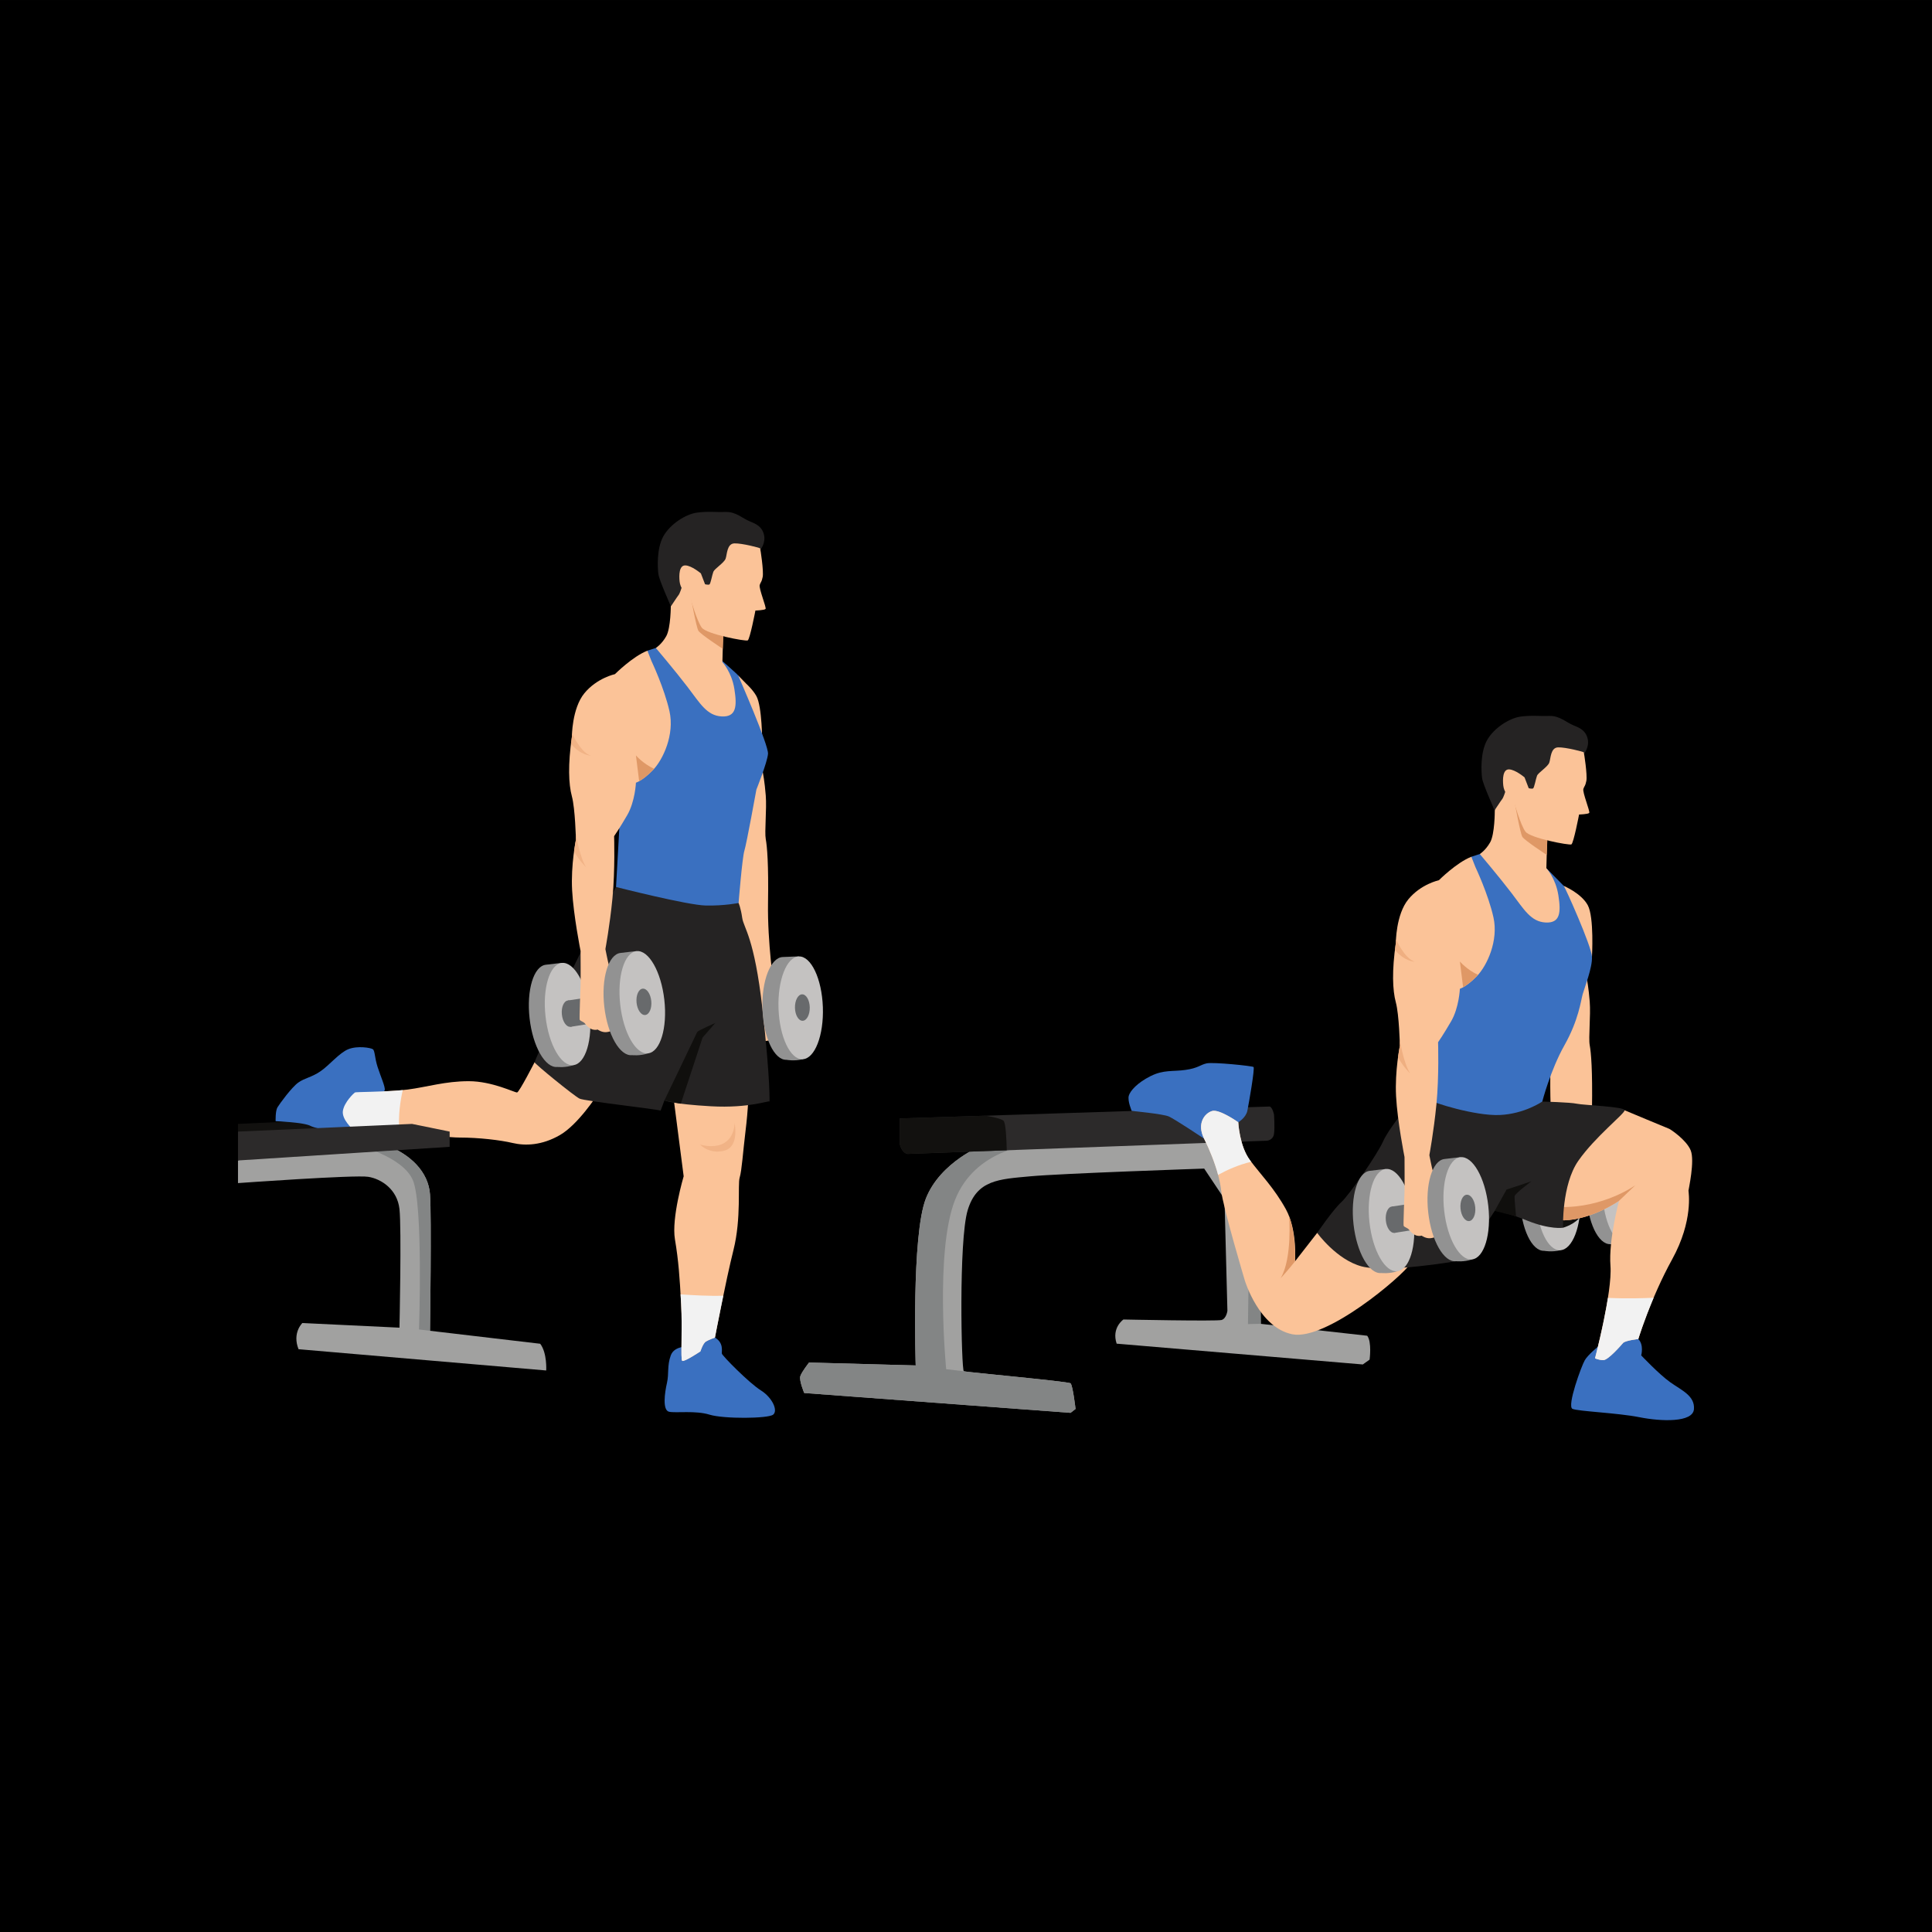
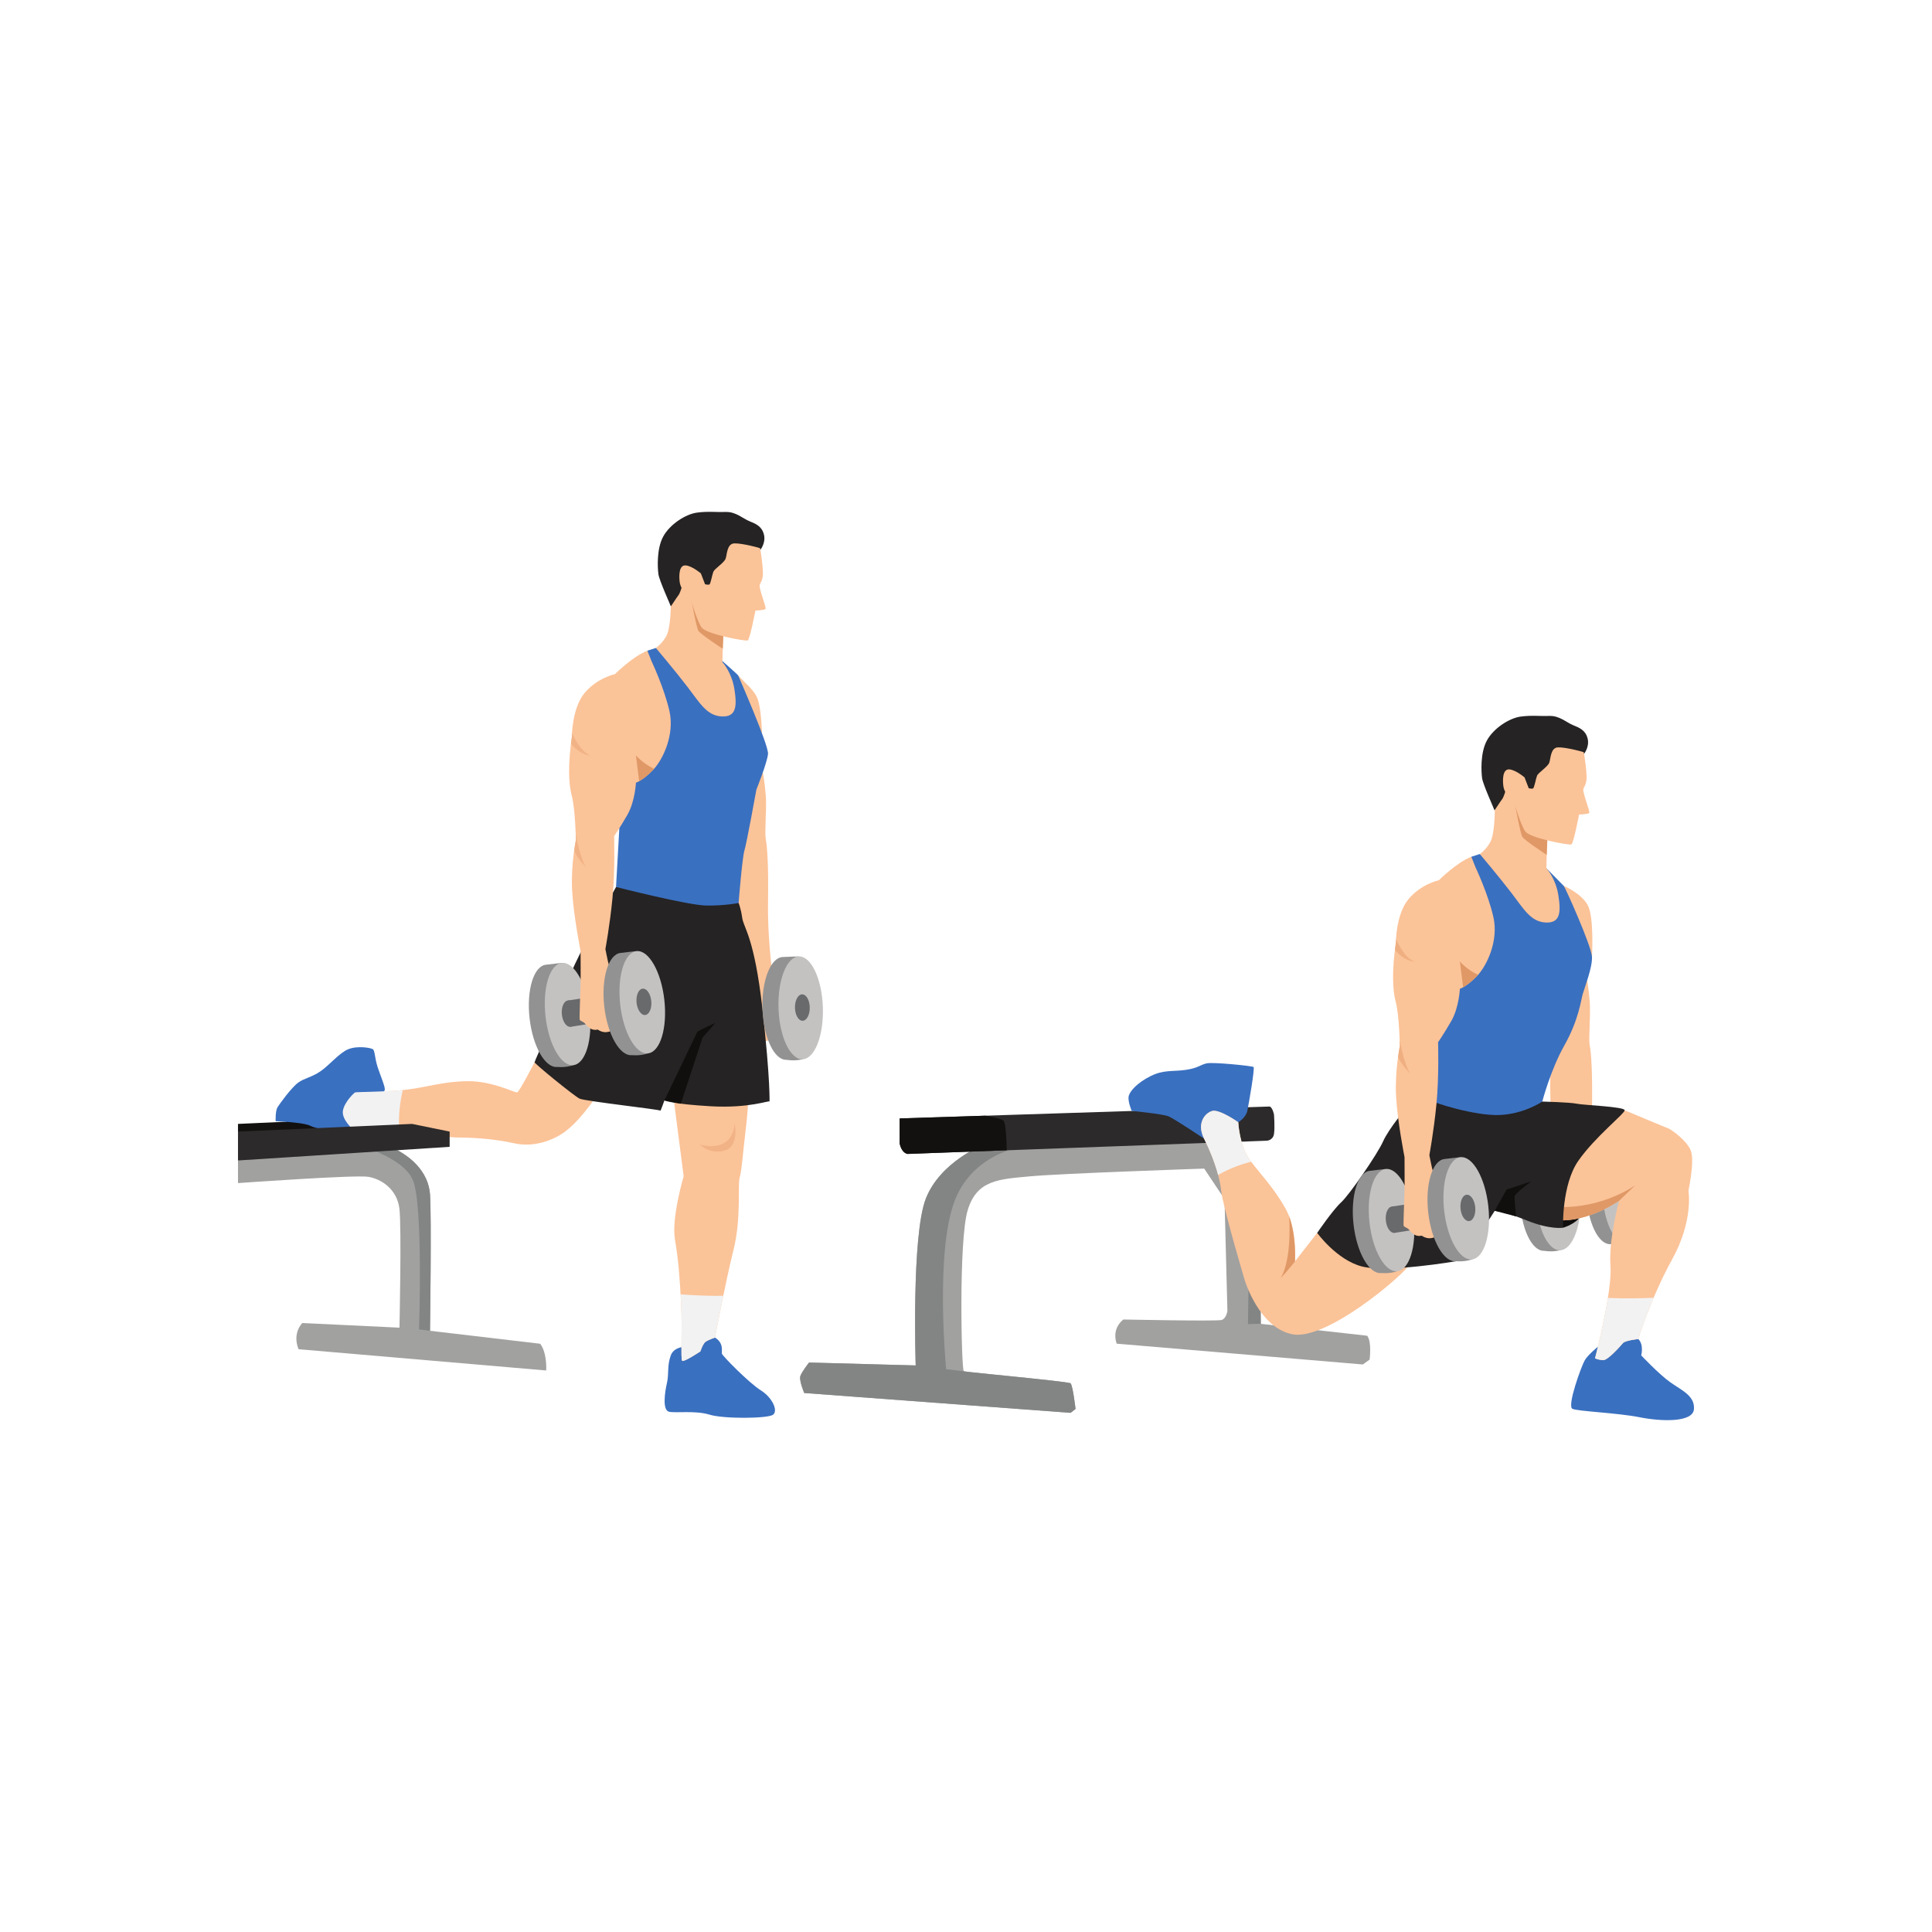
<svg xmlns="http://www.w3.org/2000/svg" viewBox="0 0 2666.667 2666.667" height="2666.667" width="2666.667" xml:space="preserve" id="svg2" version="1.1">
  <defs id="defs6" />
  <g transform="matrix(1.333333,0,0,-1.333333,0,2666.667)" id="g10">
    <g transform="scale(0.1)" id="g12">
      <g transform="scale(1.22699)" id="g14">
-         <path id="path16" style="fill:noneffff;fill-opacity:1;fill-rule:nonzero;stroke:none" d="M 16300,0 H 0 V 16300 H 16300 V 0" />
+         <path id="path16" style="fill:none;fill-opacity:1;fill-rule:nonzero;stroke:none" d="M 16300,0 H 0 V 16300 H 16300 V 0" />
      </g>
      <path id="path18" style="fill:#fbc398;fill-opacity:1;fill-rule:nonzero;stroke:none" d="m 7642.04,13007.2 82.62,-84.7 c 0,0 69.04,-62.1 105.41,-128 60.24,-109.2 60.24,-481.9 60.24,-481.9 0,0 -150.59,-75.3 -210.82,45.2 -60.24,120.5 -160.85,327.5 -160.85,327.5 l 123.4,321.9" />
      <path id="path20" style="fill:#a1a1a0;fill-opacity:1;fill-rule:nonzero;stroke:none" d="m 2463.69,7986.9 v -234.3 c 0,0 1214.12,87.5 1349.64,64.9 135.54,-22.6 299.3,-129.9 321.89,-333.2 22.59,-203.3 0,-1228.3 0,-1228.3 l -1005.18,48.1 c 0,0 -107.29,-101.6 -39.53,-271.1 l 2563.76,-220.2 c 0,0 11.3,180.7 -62.11,276.7 l -1140.7,134.3 c 0,0 16.93,1181.5 0,1413 -16.95,231.5 -199.86,415.7 -467.93,514.7 -268.08,99 -977.72,55.7 -1062.43,24.6 -84.7,-31.1 -457.41,-189.2 -457.41,-189.2" />
      <path id="path22" style="fill:#838585;fill-opacity:1;fill-rule:nonzero;stroke:none" d="m 3672.91,8151.5 c 0,0 494.11,-115.6 601.41,-369.7 107.29,-254.1 63.53,-1544.5 63.53,-1544.5 l 113.61,-13.5 c 0,0 16.93,1181.5 0,1413 -16.95,231.5 -199.86,415.7 -467.93,514.7 -76.6,28.2 -189.25,44.9 -313.06,53.5 2.47,-33.6 2.44,-53.5 2.44,-53.5" />
      <path id="path24" style="fill:#3a70c0;fill-opacity:1;fill-rule:nonzero;stroke:none" d="m 7145.09,6059.4 c 0,0 -161.57,18.8 -201.25,-90.4 -39.68,-109.1 -17.1,-188.2 -39.68,-286.1 -22.59,-97.9 -48.95,-282.3 22.58,-297.4 71.53,-15 272.82,15.1 418.76,-30.1 145.95,-45.2 605.24,-41.4 657.95,0 52.7,41.4 -7.53,176.9 -128.01,252.2 -120.46,75.3 -399.05,357.7 -402.82,380.3 -3.76,22.6 22.59,109.2 -71.53,165.6 -94.11,56.5 -90.35,94.1 -127.99,52.7 -37.65,-41.4 -128.01,-146.8 -128.01,-146.8" />
      <path id="path26" style="fill:#fbc398;fill-opacity:1;fill-rule:nonzero;stroke:none" d="m 5533.8,9003.4 c 0,0 -158.11,-308.7 -180.7,-312.5 -22.59,-3.7 -256,116.7 -500.71,116.7 -244.7,0 -429.17,-60.2 -632.46,-86.6 -203.3,-26.3 -534.59,-22.7 -545.89,-30.2 -11.29,-7.4 -109.17,-99.3 -124.23,-188.9 -15.06,-89.6 101.65,-191.2 101.65,-191.2 0,0 75.29,26.3 86.58,26.3 11.3,0 820.71,-112.9 1020.24,-112.9 199.53,0 421.64,-26.3 549.64,-56.5 128,-30.1 301.18,-26.3 489.41,82.9 188.24,109.1 384.56,414.1 384.56,414.1 0,0 -270.59,366.4 -350.67,411 -80.09,44.6 -297.42,-72.2 -297.42,-72.2" />
      <path id="path28" style="fill:#fbc398;fill-opacity:1;fill-rule:nonzero;stroke:none" d="m 6943.84,8856.6 133.49,-1033.4 c 0,0 -128,-431.1 -90.35,-653.2 37.64,-222.1 48.94,-395.3 64,-666.4 15.05,-271 -7.53,-576 11.29,-591 18.82,-15.1 188.24,97.9 188.24,97.9 0,0 26.35,82.8 56.47,101.6 30.12,18.8 94.11,41.4 94.11,41.4 0,0 109.18,576 192,907.3 82.83,331.3 41.41,673.9 64.01,749.2 22.58,75.3 33.88,263.5 60.23,478.1 26.35,214.6 41.41,459.3 18.82,463.1 -22.59,3.7 -342.59,120.4 -448,105.4 -105.41,-15.1 -344.31,0 -344.31,0" />
      <path id="path30" style="fill:#fbc398;fill-opacity:1;fill-rule:nonzero;stroke:none" d="m 7747.17,9231.2 c 0,0 224.47,-37.6 264.75,30.1 40.27,67.8 0,526 0,526 0,0 -200.38,129.1 -246.64,95.2 -46.27,-33.9 -219.12,-51.9 -152.46,-169.9 66.67,-118.1 134.35,-481.4 134.35,-481.4" />
      <path id="path32" style="fill:#fbc398;fill-opacity:1;fill-rule:nonzero;stroke:none" d="m 7862.27,12046.4 34.7,-41.9 c 0,0 18.95,-95.7 30.24,-239.7 11.3,-144 -14.11,-375.5 0,-451.8 14.12,-76.2 29.78,-256.9 23.36,-663.5 -6.42,-406.6 61.35,-862.2 61.35,-862.2 l -95.06,-61.1 h -199.53 c 0,0 -128,485.7 -176.94,756.7 -48.94,271.1 0,1204.7 0,1204.7 l 321.88,358.8" />
      <path id="path34" style="fill:#252323;fill-opacity:1;fill-rule:nonzero;stroke:none" d="m 7645.8,10652.3 c 0,0 22.59,-48.9 37.65,-154.3 15.06,-105.4 125.69,-196.7 209.67,-945.4 83.97,-748.7 72.68,-970.9 72.68,-955.8 0,15.1 -207.06,-71.5 -606.12,-48.9 -399.05,22.6 -481.88,60.2 -481.88,60.2 0,0 -41.41,-116.7 -41.41,-105.4 0,11.3 -780.82,97.9 -836.53,124.2 -55.7,26.4 -466.06,361.4 -466.06,376.5 0,15.1 286.12,632.6 312.47,753 26.36,120.4 199.54,451.7 203.3,463 3.76,11.3 327.52,598.6 327.52,598.6 0,0 865.89,128 880.95,101.6 15.06,-26.3 387.76,-267.3 387.76,-267.3" />
      <path id="path36" style="fill:#3a70c0;fill-opacity:1;fill-rule:nonzero;stroke:none" d="m 6789.33,13292.3 -87.53,-28.2 c 0,0 -415.06,-1105.9 -422.59,-1147.3 -7.53,-41.4 131.77,-696.5 131.77,-696.5 l -33.89,-602.3 c 0,0 737.89,-188.2 929.89,-192 191.99,-3.8 338.82,26.3 338.82,26.3 0,0 37.65,470.6 60.24,542.1 22.58,71.6 124.23,632.5 124.23,632.5 0,0 112.31,278.6 120.15,369 7.85,90.3 -305.56,802.8 -308.38,811.3 -2.83,8.4 -186.36,169.4 -186.36,169.4 0,0 -457.41,90.3 -480,90.3 -22.58,0 -186.35,25.4 -186.35,25.4" />
      <path id="path38" style="fill:#fbc398;fill-opacity:1;fill-rule:nonzero;stroke:none" d="m 6944.34,13736.5 c 0,0 0.28,-238.1 -47.71,-322.8 -48.01,-84.7 -107.3,-121.4 -107.3,-121.4 0,0 203.3,-240 330.35,-406.6 127.06,-166.5 197.65,-293.6 350.12,-302.1 152.47,-8.4 160.94,104.5 132.7,282.4 -28.23,177.9 -124.23,279.5 -124.23,279.5 0,0 8.99,369.9 14.38,384 5.39,14.1 -299.55,578.8 -389.91,550.6 -90.35,-28.2 -144,28.2 -144,-53.7 0,-81.8 -14.4,-289.9 -14.4,-289.9" />
      <path id="path40" style="fill:#df9866;fill-opacity:1;fill-rule:nonzero;stroke:none" d="m 7149.38,13831.7 c 0,0 57.83,-324.8 80.42,-361.5 22.59,-36.7 252.18,-186.5 252.18,-186.5 l 10.67,245.8 c 0,0 -237.44,324.7 -245.91,324.7 -8.47,0 -97.36,-22.5 -97.36,-22.5" />
      <path id="path42" style="fill:#12110f;fill-opacity:1;fill-rule:nonzero;stroke:none" d="m 2554.05,8176.1 c 0,8.5 -90.36,109.8 -90.36,109.8 v 79.4 l 490.44,22.3 c 0,0 811.68,164.3 847.91,141.4 36.24,-22.8 293.3,-42.8 288,-107.3 -5.29,-64.4 -1535.99,-245.6 -1535.99,-245.6" />
      <path id="path44" style="fill:#252323;fill-opacity:1;fill-rule:nonzero;stroke:none" d="m 7091.96,13934.9 c -0.76,-8.2 -36.41,-20.7 -36.41,-20.7 0,0 -18.68,-59.6 -31.59,-74.8 -12.92,-15.2 -80.37,-120.8 -79.91,-115.9 0.46,4.9 -119.4,267.5 -128.13,332.3 -8.73,64.9 -19.91,261.9 49.48,389.7 69.39,127.9 233.47,232.5 349.84,247.9 116.37,15.4 194.04,3.3 297.8,6.7 103.77,3.5 175.97,-67.3 243.99,-95 68.02,-27.7 129.68,-53.1 151.23,-138.9 21.56,-85.7 -36.54,-157.5 -36.54,-157.5 l -447.13,-474.9 c 0,0 -180.1,-53.3 -191.1,-30.3 -10.99,22.9 -141.53,131.4 -141.53,131.4" />
      <path id="path46" style="fill:#fbc398;fill-opacity:1;fill-rule:nonzero;stroke:none" d="m 7255.61,14064.1 c 0,0 -95.32,81.1 -160.83,82.8 -65.52,1.8 -66.55,-103.2 -59.4,-167.3 7.15,-64.2 50.45,-116.4 75.27,-131.8 24.83,-15.5 33.55,-31.4 33.55,-31.4 0,0 69.8,-245.4 120.37,-313.6 50.55,-68.2 453.44,-143.5 475.82,-132.4 22.37,11 79.75,309.4 79.75,309.4 0,0 93.84,2.7 104.98,16.5 11.13,13.7 -72.03,213.6 -60.54,248.6 11.47,35.1 18.55,22.9 30.67,82.5 12.13,59.6 -23.74,291.2 -26.54,296.4 -2.8,5.2 -187.1,53.6 -266.14,51.1 -79.04,-2.5 -75.22,-116.1 -91.35,-159 -16.13,-42.8 -113.66,-102.7 -126.46,-134.3 -12.8,-31.6 -28.27,-127.1 -41.89,-132.4 -13.64,-5.3 -44.11,2.5 -44.11,2.5 l -43.15,112.4" />
      <path id="path48" style="fill:#fbc398;fill-opacity:1;fill-rule:nonzero;stroke:none" d="m 6744.16,13156.8 c 0,0 132.7,-279.5 186.35,-519.5 53.65,-240 -64.94,-499.8 -172.24,-609.9 -107.29,-110.1 -175.06,-129.9 -175.06,-129.9 0,0 -8.47,-194.8 -90.35,-336 -81.88,-141.2 -135.53,-217.4 -135.53,-217.4 0,0 11.3,-352.9 -16.94,-640.9 -28.24,-288 -73.42,-528 -73.42,-528 l -256.93,-19.8 c 0,0 -73.41,367 -87.53,629.6 -14.12,262.6 39.53,522.4 39.53,522.4 0,0 -7.56,321.9 -41.9,448.9 -34.33,127.1 -41.89,327.6 0,615.6 0,0 -0.45,293.6 129.43,451.7 129.88,158.1 316.23,197.7 316.23,197.7 0,0 183.53,183.5 336,242.8 l 42.36,-107.3" />
      <path id="path50" style="fill:#929292;fill-opacity:1;fill-rule:nonzero;stroke:none" d="m 5482.25,9458.1 c -33.1,292.2 42.23,540.6 168.26,554.9 66.26,9.1 165.16,18.7 165.16,18.7 0,0 16.29,-82.7 37.75,-201.9 40.43,-86.4 71.3,-197.2 85.2,-320 9.88,-87.1 10.03,-170.3 2.14,-244.7 18.19,-158.9 22.65,-281.9 -5.25,-291.4 -82.9,-28.4 -165.15,-18.7 -165.15,-18.7 -126.03,-14.3 -255.02,211 -288.11,503.1" />
      <path id="path52" style="fill:#c4c2c1;fill-opacity:1;fill-rule:nonzero;stroke:none" d="m 5647.4,9476.8 c 33.1,-292.1 162.09,-517.4 288.11,-503.1 126.03,14.2 201.37,262.7 168.27,554.8 -33.09,292.2 -162.09,517.5 -288.11,503.2 -126.03,-14.3 -201.36,-262.7 -168.27,-554.9" />
      <path id="path54" style="fill:#686a6c;fill-opacity:1;fill-rule:nonzero;stroke:none" d="m 5816.36,9499.6 c 7.14,-75.3 47.08,-133.1 89.21,-129.2 42.13,4 70.48,68.3 63.34,143.7 -7.15,75.3 -47.09,133.1 -89.21,129.1 -42.13,-4 -70.49,-68.3 -63.34,-143.6" />
      <path id="path56" style="fill:#686a6c;fill-opacity:1;fill-rule:nonzero;stroke:none" d="m 5879.7,9643.2 750.08,113.2 49.02,-263.7 -773.23,-122.3 -25.87,272.8" />
      <path id="path58" style="fill:#f5ddcc;fill-opacity:1;fill-rule:nonzero;stroke:none" d="m 5919.96,12370.6 c 0.06,0.4 0.12,0.8 0.18,1.3 -0.06,-0.5 -0.12,-0.9 -0.18,-1.3" />
      <path id="path60" style="fill:#f1b386;fill-opacity:1;fill-rule:nonzero;stroke:none" d="m 6117.33,12177 c 0,0 -108.89,2.9 -206.67,123.7 2.81,22.8 5.82,45.9 9.3,69.9 0.06,0.4 0.12,0.8 0.18,1.3 v 0 0 0 0 c 0,0 -0.02,14.4 1.36,38.5 0.05,-0.1 86.69,-199.5 195.83,-233.4" />
      <path id="path62" style="fill:#f5ddcc;fill-opacity:1;fill-rule:nonzero;stroke:none" d="m 5962.04,11307.4 v 0 0 m 0,0 v 0 0 m 0,0 c -0.01,0.3 -0.64,27 -2.34,67.8 v 0 c 1.71,-40.9 2.33,-67.5 2.34,-67.8" />
      <path id="path64" style="fill:#f1b386;fill-opacity:1;fill-rule:nonzero;stroke:none" d="m 6068.4,11021.3 c 0,0 -75.5,70.5 -125.67,168.2 9.81,71.5 19.13,117 19.31,117.9 v 0 c 0,0 0,0 0,0 v 0 0 0 0 0 0 c -0.01,0.3 -0.63,26.9 -2.34,67.8 0.31,-1.9 41.19,-252.7 108.7,-353.9" />
      <path id="path66" style="fill:#df9866;fill-opacity:1;fill-rule:nonzero;stroke:none" d="m 6771.35,12041.6 c -113.7,51.5 -188.14,138.3 -188.14,138.3 l 33.36,-266.9 c 30.08,16.8 79.08,50.1 141.7,114.4 4.35,4.5 8.71,9.2 13.08,14.2" />
      <path id="path68" style="fill:#fbc398;fill-opacity:1;fill-rule:nonzero;stroke:none" d="m 6010.04,10155.4 c 0,0 1.88,-305 0,-359.5 -1.89,-54.6 -13.18,-333.2 -9.41,-350.2 3.76,-16.9 41.41,-20.7 58.35,-45.1 16.94,-24.5 48.94,-50.9 77.18,-58.4 28.23,-7.5 50.82,0 50.82,0 0,0 45.18,-33.9 96,-26.3 50.82,7.5 69.65,24.4 67.76,30.1 -1.88,5.6 -71.53,124.2 -73.41,167.5 -1.88,43.3 86.59,318.1 86.59,329.4 0,11.3 -58.35,161.9 -64,178.8 -5.65,17 -32.94,153.5 -32.94,153.5 0,0 -66.82,95 -98.83,83.7 -31.99,-11.3 -158.11,-103.5 -158.11,-103.5" />
      <path id="path70" style="fill:#929292;fill-opacity:1;fill-rule:nonzero;stroke:none" d="m 7893.12,9552.6 c -10.65,293.8 83.47,535.8 210.21,540.3 66.76,4 166.11,6.1 166.11,6.1 0,0 9.92,-83.8 22.19,-204.3 33.7,-89.2 56.01,-202 60.48,-325.5 3.18,-87.7 -3.03,-170.6 -16.59,-244.1 5.98,-159.9 1.03,-282.9 -27.52,-290.3 -84.84,-21.9 -166.11,-6 -166.11,-6 -126.75,-4.6 -238.13,229.9 -248.77,523.8" />
      <path id="path72" style="fill:#c4c2c1;fill-opacity:1;fill-rule:nonzero;stroke:none" d="m 8059.22,9558.6 c 10.65,-293.9 122.03,-528.3 248.78,-523.8 126.75,4.6 220.86,246.6 210.22,540.4 -10.65,293.9 -122.03,528.4 -248.78,523.8 -126.75,-4.6 -220.87,-246.6 -210.22,-540.4" />
      <path id="path74" style="fill:#686a6c;fill-opacity:1;fill-rule:nonzero;stroke:none" d="m 8229.42,9568.4 c 1.36,-75.7 36.76,-136.4 79.07,-135.6 42.31,0.7 75.5,62.7 74.14,138.3 -1.36,75.7 -36.76,136.4 -79.07,135.6 -42.31,-0.7 -75.5,-62.7 -74.14,-138.3" />
      <path id="path76" style="fill:#100f0d;fill-opacity:1;fill-rule:nonzero;stroke:none" d="m 7404.86,9410 c 0,0 -180.7,-77.5 -188.23,-95.2 -7.53,-17.8 -338.83,-706.7 -338.83,-706.7 l 169.97,-33.4 225.33,684.7 131.76,150.6" />
      <path id="path78" style="fill:#3a70c0;fill-opacity:1;fill-rule:nonzero;stroke:none" d="m 3835.93,8618.6 c 15.06,-3 139.29,64.7 146.82,96.8 7.53,32 -41.41,139 -73.41,238 -32,98.9 -27.2,170.5 -50.31,185.5 -23.1,15.1 -158.63,37.7 -252.75,0 -94.12,-37.6 -195.77,-165.6 -289.88,-229.6 -94.12,-64 -161.88,-67.8 -229.65,-116.7 -67.77,-49 -192,-218.4 -214.59,-256 -22.58,-37.7 -18.82,-143.1 -18.82,-143.1 0,0 293.65,-11.3 361.41,-48.9 67.76,-37.7 470.59,-105.4 500.7,-94.1 30.12,11.2 124.24,188.2 124.24,188.2 l -3.76,179.9" />
      <path id="path80" style="fill:#f2f2f2;fill-opacity:1;fill-rule:nonzero;stroke:none" d="m 4169.6,8715.4 c -203.3,-20.2 -485.15,-17.7 -495.56,-24.6 -11.29,-7.4 -109.17,-99.3 -124.23,-188.9 -15.06,-89.6 101.65,-191.2 101.65,-191.2 0,0 75.29,26.3 86.58,26.3 5.29,0 185.76,-24.7 396.62,-51.1 -15.34,162 10.83,328.5 34.94,429.5" />
      <path id="path82" style="fill:#2c2a2a;fill-opacity:1;fill-rule:nonzero;stroke:none" d="m 2463.69,7986.9 v 299 l 1801.41,79.4 389.65,-79.4 V 8128.1 L 2463.69,7986.9" />
      <path id="path84" style="fill:#f1b386;fill-opacity:1;fill-rule:nonzero;stroke:none" d="m 7425.8,8078.9 c -113.53,0 -179.06,72.6 -179.06,72.6 0,0 51.59,-16.4 115.51,-16.4 45.29,0 96.78,8.2 140.49,36.3 105.41,67.8 101.65,203.3 101.65,203.3 0,0 52.71,-244.7 -105.41,-286.1 -26.21,-6.9 -50.63,-9.7 -73.18,-9.7" />
      <path id="path86" style="fill:#f2f2f2;fill-opacity:1;fill-rule:nonzero;stroke:none" d="m 7045.46,6600.8 c 1.82,-31 3.64,-63.3 5.52,-97.2 15.06,-271 -7.53,-576 11.29,-591 18.83,-15.1 188.24,97.9 188.24,97.9 0,0 26.35,82.8 56.47,101.6 30.11,18.8 94.11,41.4 94.11,41.4 0,0 38.06,200.8 86.27,433.4 -144.17,-5 -329.16,5.7 -441.9,13.9" />
      <path id="path88" style="fill:#929292;fill-opacity:1;fill-rule:nonzero;stroke:none" d="m 6255.48,9580.4 c -33.09,292.1 42.24,540.6 168.27,554.8 66.25,9.1 165.16,18.7 165.16,18.7 0,0 16.29,-82.7 37.74,-201.9 40.43,-86.3 71.3,-197.2 85.21,-319.9 9.87,-87.2 10.03,-170.4 2.13,-244.7 18.19,-159 22.66,-282 -5.24,-291.5 -82.91,-28.4 -165.16,-18.7 -165.16,-18.7 -126.02,-14.3 -255.02,211 -288.11,503.2" />
      <path id="path90" style="fill:#c4c2c1;fill-opacity:1;fill-rule:nonzero;stroke:none" d="m 6420.63,9599.1 c 33.1,-292.2 162.09,-517.5 288.12,-503.2 126.03,14.3 201.36,262.7 168.27,554.9 -33.1,292.1 -162.09,517.4 -288.12,503.1 -126.02,-14.2 -201.36,-262.7 -168.27,-554.8" />
      <path id="path92" style="fill:#686a6c;fill-opacity:1;fill-rule:nonzero;stroke:none" d="m 6589.59,9621.8 c 7.15,-75.3 47.09,-133.1 89.21,-129.1 42.13,4 70.49,68.3 63.34,143.6 -7.14,75.3 -47.08,133.2 -89.21,129.2 -42.12,-4 -70.48,-68.3 -63.34,-143.7" />
      <g transform="scale(1.03588)" id="g94">
        <path id="path96" style="fill:#929292;fill-opacity:1;fill-rule:nonzero;stroke:none" d="m 15853.8,7379.21 c -10.2,283.62 80.6,517.14 202.9,521.58 64.5,3.86 160.4,5.89 160.4,5.89 0,0 9.6,-80.9 21.4,-197.22 32.5,-86.11 54.1,-195 58.4,-314.23 3.1,-84.66 -2.9,-164.69 -16,-235.64 5.8,-154.36 1,-273.1 -26.6,-280.25 -81.8,-21.23 -160.3,-5.79 -160.3,-5.79 -122.4,-4.44 -229.9,221.94 -240.2,505.66" />
      </g>
      <g transform="scale(1.04653)" id="g98">
        <path id="path100" style="fill:#c4c2c1;fill-opacity:1;fill-rule:nonzero;stroke:none" d="m 15851.2,7309.85 c 10.2,-280.83 116.6,-504.91 237.7,-500.51 121.1,4.39 211.1,235.63 200.9,516.37 -10.2,280.83 -116.6,504.81 -237.8,500.51 -121,-4.4 -210.9,-235.64 -200.8,-516.37" />
      </g>
      <g transform="scale(1.03764)" id="g102">
        <path id="path104" style="fill:#c4c2c1;fill-opacity:1;fill-rule:nonzero;stroke:none" d="m 16151,7381.91 c 1.4,-72.95 35.5,-131.45 76.2,-130.77 40.8,0.77 72.8,60.52 71.4,133.38 -1.2,72.95 -35.3,131.45 -76.1,130.68 -40.8,-0.68 -72.7,-60.43 -71.5,-133.29" />
      </g>
      <path id="path106" style="fill:#929292;fill-opacity:1;fill-rule:nonzero;stroke:none" d="m 15735.7,7575.4 c -10.7,293.8 83.5,535.8 210.2,540.3 66.8,4 166.1,6.1 166.1,6.1 0,0 9.9,-83.8 22.2,-204.3 33.7,-89.2 56,-202 60.5,-325.5 3.2,-87.7 -3,-170.6 -16.6,-244.1 6,-159.9 1,-282.9 -27.5,-290.3 -84.9,-21.9 -166.1,-6 -166.1,-6 -126.8,-4.6 -238.2,229.9 -248.8,523.8" />
      <g transform="scale(1.00438)" id="g108">
        <path id="path110" style="fill:#c4c2c1;fill-opacity:1;fill-rule:nonzero;stroke:none" d="m 15832.4,7548.34 c 10.6,-292.62 121.5,-526.1 247.8,-521.52 126.1,4.58 219.8,245.52 209.2,538.04 -10.6,292.62 -121.4,526.1 -247.7,521.52 -126.1,-4.58 -219.9,-245.53 -209.3,-538.04" />
      </g>
      <path id="path112" style="fill:#929292;fill-opacity:1;fill-rule:nonzero;stroke:none" d="m 16072,7591.2 c 1.3,-75.7 36.8,-136.4 79.1,-135.6 42.3,0.7 75.5,62.7 74.1,138.3 -1.4,75.7 -36.8,136.4 -79.1,135.6 -42.3,-0.7 -75.5,-62.7 -74.1,-138.3" />
      <path id="path114" style="fill:#a1a1a0;fill-opacity:1;fill-rule:nonzero;stroke:none" d="m 10177.8,8147.9 c 0,0 -443.13,-172.5 -593.33,-555.5 -150.2,-383 -105.14,-1727.3 -105.14,-1727.3 l -1103.96,30 c 0,0 -75.1,-95.1 -90.12,-140.2 -15.02,-45 40.06,-175.2 40.06,-175.2 l 2756.99,-205.3 51.7,40.1 c 0,0 -28.4,245.3 -51.7,265.3 -23.4,20.1 -1079.8,115.2 -1104.81,125.2 -25.03,10 -55.07,1351.8 40.01,1667.2 95.2,315.4 325.5,320.4 645.9,350.5 320.4,30 1802.4,80.1 1802.4,80.1 l 210.3,-315.4 30,-1156.6 c 0,0 -10,-80.1 -60.1,-95.1 -50,-15 -1016.3,5 -1016.3,5 0,0 -125.2,-85.1 -70.1,-250.3 l 2548.3,-215.3 70.1,50.1 c 0,0 25.1,184.1 -25,247.3 l -1101.4,123.2 -10.1,1178.1 -645.6,826.2 -2218.1,-152.1" />
      <path id="path116" style="fill:#838585;fill-opacity:1;fill-rule:nonzero;stroke:none" d="m 12918.9,6293.2 132.7,2.5 -10.1,1178.1 -28.1,36.1 c -43.1,-88.9 -79.5,-172.9 -79.5,-172.9 l -15,-1043.8" />
      <path id="path118" style="fill:#838585;fill-opacity:1;fill-rule:nonzero;stroke:none" d="m 11134,5414.5 c 0,0 -28.4,245.3 -51.7,265.3 -23.4,20.1 -1079.8,115.2 -1104.81,125.2 l -182.74,21.2 c 0,0 -118.4,1218.8 91.37,1751.2 209.78,532.3 794.78,570.5 794.78,570.5 l 1667.2,56.6 140.9,-23.6 -93.1,119.1 -2218.1,-152.1 c 0,0 -443.13,-172.5 -593.33,-555.5 -150.2,-383 -105.14,-1727.3 -105.14,-1727.3 l -1103.96,30 c 0,0 -75.1,-95.1 -90.12,-140.2 -15.02,-45 40.06,-175.2 40.06,-175.2 l 2756.99,-205.3 51.7,40.1" />
      <path id="path120" style="fill:#2c2a2a;fill-opacity:1;fill-rule:nonzero;stroke:none" d="m 9313.28,8421.8 v -257 c 0,0 13.35,-93.5 80.1,-110.2 L 13115,8191.5 c 0,0 63.4,3.3 73.4,70.1 10,66.7 0,200.3 0,200.3 0,0 -13.4,70 -43.4,83.4 L 9313.28,8421.8" />
      <path id="path122" style="fill:#12110f;fill-opacity:1;fill-rule:nonzero;stroke:none" d="m 10388,8398.4 c -35,30.1 -187.3,52 -187.3,52 v 0 l -887.42,-28.6 v -257 c 0,0 13.35,-93.5 80.1,-110.2 l 1028.52,37.9 c -2.4,110.2 -10.1,285.5 -33.9,305.9" />
      <path id="path124" style="fill:#3a70c0;fill-opacity:1;fill-rule:nonzero;stroke:none" d="m 12818.5,8382.2 c 0,0 79.1,46.4 94.1,119.2 15.1,72.8 79.1,441.8 64,453.1 -15,11.3 -417.9,52.7 -485.6,37.6 -67.8,-15.1 -86.6,-48.9 -218.4,-67.8 -131.8,-18.8 -225.9,3.8 -361.4,-64 -135.5,-67.7 -210.8,-150.6 -225.9,-203.3 -15,-52.7 30.1,-157.1 30.1,-157.1 0,0 323.8,-31.1 384,-57.4 60.3,-26.4 365.2,-229.7 365.2,-229.7 l 308.7,48.5 45.2,120.9" />
      <path id="path126" style="fill:#fbc398;fill-opacity:1;fill-rule:nonzero;stroke:none" d="m 13635.4,7237.2 -229.6,-294.9 c 0,0 26.3,319.8 -94.1,539.2 -120.5,219.3 -263.6,362.4 -372.7,509.2 -109.2,146.8 -120.5,391.5 -120.5,391.5 0,0 -195.8,139.3 -271.1,116.7 -75.3,-22.6 -161.8,-128 -82.8,-286.1 79.1,-158.1 158.1,-365.2 177,-538.3 18.8,-173.2 244.7,-929.9 244.7,-929.9 0,0 146.8,-489.4 493.1,-557.2 346.4,-67.8 1133.2,594.8 1223.6,734.1 90.3,139.3 -500.9,300 -578,315.7 -77.1,15.6 -389.6,0 -389.6,0" />
      <path id="path128" style="fill:#df9866;fill-opacity:1;fill-rule:nonzero;stroke:none" d="m 13259,6770.9 c -6,-10.3 87.9,95.8 146.8,171.4 0,0 13.9,262 -60.8,467 0,0 34.4,-431.3 -86,-638.4" />
      <path id="path130" style="fill:#f2f2f2;fill-opacity:1;fill-rule:nonzero;stroke:none" d="m 12609.8,7837.6 c 88,48.7 208.8,104.6 342.4,135.6 -4.4,5.8 -8.9,11.7 -13.2,17.5 -109.2,146.8 -120.5,391.5 -120.5,391.5 0,0 -195.8,139.3 -271.1,116.7 -75.3,-22.6 -161.8,-128 -82.8,-286.1 55.3,-110.6 110.5,-245.1 145.2,-375.2" />
      <g transform="scale(1.00697)" id="g132">
        <path id="path134" style="fill:#100f0d;fill-opacity:1;fill-rule:nonzero;stroke:none" d="m 16068.4,7240.04 c 0,0 134.4,37.34 182.9,123.34 48.7,86 -91.4,224.34 -91.4,224.34 0,0 -278.7,-37.34 -256.2,-93.45 22.4,-56.11 164.7,-254.23 164.7,-254.23" />
      </g>
      <g transform="scale(1.0765)" id="g136">
        <path id="path138" style="fill:#3a70c0;fill-opacity:1;fill-rule:nonzero;stroke:none" d="M 15528.8,5735.42 15366,5628.04 c 0,0 -94.2,-76.17 -125.6,-128.66 -31.5,-52.48 -175,-444.12 -118.9,-468.64 55.9,-24.44 433.6,-38.46 643.4,-80.36 209.8,-41.98 514.1,-52.48 524.6,76.92 10.5,129.4 -118.9,181.79 -227.3,258.8 -108.5,76.91 -279.8,258.71 -279.8,258.71 0,0 28,101.43 -28,157.45 -56,55.92 -17.4,92.52 -71.7,96.98 -54.2,4.37 -153.9,-63.82 -153.9,-63.82" />
      </g>
      <g transform="scale(1.01482)" id="g140">
        <path id="path142" style="fill:#fbc398;fill-opacity:1;fill-rule:nonzero;stroke:none" d="m 16152.6,9768.47 34.2,-41.39 c 0,0 18.6,-94.3 29.7,-236.2 11.2,-141.89 -13.9,-370.01 0,-445.1 13.9,-75.19 29.4,-253.25 23.1,-653.91 -6.3,-400.67 60.4,-849.62 60.4,-849.62 l -93.6,-60.2 h -196.7 c 0,0 -126.1,478.61 -174.3,745.65 -48.3,267.14 0,1187.11 0,1187.11 l 317.2,353.66" />
      </g>
      <g transform="scale(1.0765)" id="g144">
        <path id="path146" style="fill:#fbc398;fill-opacity:1;fill-rule:nonzero;stroke:none" d="m 15495.6,7855.9 127.5,46.07 c 0,0 418.1,-174.91 428.6,-178.35 10.5,-3.53 164.3,-104.97 206.3,-206.41 42,-101.35 -21,-377.61 -21,-388.11 0,-10.5 49,-286.76 -157.3,-661.03 -206.4,-374.17 -325.3,-765.81 -325.3,-765.81 0,0 -125.9,-14.03 -146.9,-38.46 -20.9,-24.52 -143.4,-164.42 -188.8,-164.42 -45.5,0 -80.4,17.47 -80.4,17.47 0,0 167.5,637.25 148.4,888.61 -19,251.46 82.3,625.64 82.3,625.64 0,0 -253.1,-177.52 -525.2,-187.37 -272.1,-9.84 -356.1,855.37 -303.6,865.86 52.5,10.5 755.4,146.31 755.4,146.31" />
      </g>
      <g transform="scale(1.03863)" id="g148">
        <path id="path150" style="fill:#df9866;fill-opacity:1;fill-rule:nonzero;stroke:none" d="m 16300,7443.39 c 0,0 -316.1,-228.67 -754.4,-217.59 -284.7,7.12 -109.8,479.19 70,830.52 -163.2,-31.58 -314.2,-60.85 -337.8,-65.57 -54.4,-10.88 32.6,-907.64 314.6,-897.43 282,10.2 544.4,194.19 544.4,194.19 l 163.2,155.88" />
      </g>
      <g transform="scale(1.05021)" id="g152">
        <path id="path154" style="fill:#f2f2f2;fill-opacity:1;fill-rule:nonzero;stroke:none" d="m 15849.3,6250 c -44,-279.09 -127,-595.03 -127,-595.03 0,0 35.8,-17.9 82.5,-17.9 46.5,0 172,143.4 193.4,168.54 21.6,25.04 150.7,39.42 150.7,39.42 0,0 53.5,176.25 151.1,406.77 -88.8,-4.28 -260.4,-9.9 -450.7,-1.8" />
      </g>
      <g transform="scale(1.03193)" id="g156">
        <path id="path158" style="fill:#252323;fill-opacity:1;fill-rule:nonzero;stroke:none" d="m 14107.4,8268.81 c 0,0 -178.8,-215.23 -233.5,-339.27 -54.7,-124.04 -335.6,-532.7 -419.5,-609.25 -84,-76.65 -240.9,-307 -240.9,-307 0,0 193.9,-269.4 447,-336.46 253.1,-67.15 946.4,52.24 946.4,52.24 l 292.1,357.67 95.7,147.79 c 0,0 90.4,-3.2 323.9,-97.39 233.5,-94.1 361.2,-72.2 361.2,-72.2 0,0 -14.6,430.46 153.2,671.27 167.9,240.72 463,470.58 465,507.11 2,36.44 -413.9,51.07 -479.6,65.6 -65.6,14.64 -346.6,21.91 -346.6,21.91 l -733.9,151.36 c 0,0 -264.4,-27.32 -305.2,-31.01 -40.8,-3.58 -325.3,-182.37 -325.3,-182.37" />
      </g>
      <g transform="scale(1.01252)" id="g160">
        <path id="path162" style="fill:#fbc398;fill-opacity:1;fill-rule:nonzero;stroke:none" d="m 15868.7,10669.3 119,26 c 0,0 178.5,-74.3 245.4,-197 66.9,-122.7 43.1,-527.98 43.1,-527.98 0,0 -325.6,40.88 -362.9,144.98 -37.1,104.1 -63.9,238 -63.6,327.2 0.4,89.3 19,226.8 19,226.8" />
      </g>
      <g transform="scale(1.01137)" id="g164">
        <path id="path166" style="fill:#3a70c0;fill-opacity:1;fill-rule:nonzero;stroke:none" d="m 15828,10888.4 c 0,0 163,-166 177.9,-180.9 15,-14.8 283.6,-614.1 288.9,-725.81 5.2,-111.69 -76.7,-316.37 -95.3,-383.4 -18.6,-67.04 -41.5,-264.3 -186.1,-521.18 -144.6,-256.78 -227.1,-576.94 -227.1,-576.94 0,0 -182.4,-126.56 -435.5,-137.74 -253.1,-11.17 -696.1,130.32 -699.9,148.91 -3.6,18.59 -104.8,997.56 -104.8,997.56 0,0 421.2,1280.5 432.4,1291.7 11.2,11.2 81.7,205.1 81.7,205.1 l 86.5,27.9 c 0,0 310.7,-50.6 356.1,-72.9 45.2,-22.4 325.2,-72.3 325.2,-72.3" />
      </g>
      <path id="path168" style="fill:#fbc398;fill-opacity:1;fill-rule:nonzero;stroke:none" d="m 15473.9,11603.2 c 0,0 0.3,-238 -47.7,-322.7 -48,-84.7 -107.3,-121.4 -107.3,-121.4 0,0 203.3,-240 330.4,-406.6 127,-166.6 197.6,-293.7 350.1,-302.2 152.5,-8.4 160.9,104.5 132.7,282.4 -28.2,177.9 -124.2,279.5 -124.2,279.5 0,0 9,369.9 14.3,384 5.4,14.1 -299.5,578.8 -389.9,550.6 -90.3,-28.2 -144,28.2 -144,-53.6 0,-81.9 -14.4,-290 -14.4,-290" />
      <path id="path170" style="fill:#df9866;fill-opacity:1;fill-rule:nonzero;stroke:none" d="m 15679,11698.4 c 0,0 57.8,-324.8 80.4,-361.5 22.6,-36.7 252.2,-186.5 252.2,-186.5 l 10.6,245.8 c 0,0 -237.4,324.7 -245.9,324.7 -8.4,0 -97.3,-22.5 -97.3,-22.5" />
      <path id="path172" style="fill:#929292;fill-opacity:1;fill-rule:nonzero;stroke:none" d="m 14011.8,7324.9 c -33,292.1 42.3,540.6 168.3,554.8 66.3,9.1 165.2,18.7 165.2,18.7 0,0 16.3,-82.7 37.7,-201.9 40.4,-86.3 71.3,-197.2 85.2,-319.9 9.9,-87.2 10.1,-170.4 2.2,-244.7 18.1,-159 22.6,-282 -5.3,-291.5 -82.9,-28.4 -165.1,-18.7 -165.1,-18.7 -126.1,-14.3 -255.1,211 -288.2,503.2" />
      <path id="path174" style="fill:#c4c2c1;fill-opacity:1;fill-rule:nonzero;stroke:none" d="m 14177,7343.6 c 33.1,-292.2 162.1,-517.5 288.1,-503.2 126,14.3 201.4,262.7 168.3,554.9 -33.1,292.1 -162.1,517.4 -288.1,503.1 -126.1,-14.2 -201.4,-262.7 -168.3,-554.8" />
      <path id="path176" style="fill:#686a6c;fill-opacity:1;fill-rule:nonzero;stroke:none" d="m 14346,7366.3 c 7.1,-75.3 47,-133.1 89.2,-129.1 42.1,4 70.5,68.3 63.3,143.6 -7.1,75.3 -47.1,133.2 -89.2,129.2 -42.1,-4 -70.5,-68.3 -63.3,-143.7" />
      <g transform="scale(1.0096)" id="g178">
        <path id="path180" style="fill:#252323;fill-opacity:1;fill-rule:nonzero;stroke:none" d="m 15470.2,11711 c -0.8,-8.1 -36.2,-20.5 -36.2,-20.5 0,0 -18.4,-59 -31.2,-74.1 -12.9,-15.1 -79.6,-119.7 -79.1,-114.8 0.4,4.8 -118.3,264.9 -127,329.2 -8.6,64.2 -19.7,259.3 49,386 68.8,126.6 231.3,230.2 346.5,245.5 115.3,15.2 192.2,3.2 295,6.6 102.8,3.4 174.3,-66.7 241.6,-94.1 67.5,-27.4 128.5,-52.6 149.9,-137.5 21.3,-85 -36.2,-156.1 -36.2,-156.1 l -442.9,-470.4 c 0,0 -178.4,-52.7 -189.3,-30 -10.9,22.7 -140.1,130.2 -140.1,130.2" />
      </g>
      <g transform="scale(1.00999)" id="g182">
        <path id="path184" style="fill:#fbc398;fill-opacity:1;fill-rule:nonzero;stroke:none" d="m 15626,11834.3 c 0,0 -94.3,80.3 -159.2,82 -64.8,1.7 -65.9,-102.2 -58.8,-165.7 7,-63.5 49.9,-115.2 74.6,-130.5 24.5,-15.3 33.1,-31.1 33.1,-31.1 0,0 69.1,-242.9 119.2,-310.4 50,-67.6 449,-142.1 471.1,-131.2 22.2,10.9 78.9,306.4 78.9,306.4 0,0 93,2.7 104,16.3 11.1,13.6 -71.3,211.5 -59.9,246.2 11.3,34.7 18.3,22.6 30.4,81.7 12,59 -23.6,288.3 -26.3,293.4 -2.8,5.1 -185.3,53 -263.5,50.6 -78.3,-2.5 -74.5,-115 -90.5,-157.4 -15.9,-42.4 -112.5,-101.7 -125.1,-133 -12.7,-31.3 -28.1,-125.8 -41.5,-131 -13.6,-5.3 -43.7,2.4 -43.7,2.4 l -42.8,111.3" />
      </g>
      <path id="path186" style="fill:#fbc398;fill-opacity:1;fill-rule:nonzero;stroke:none" d="m 15273.8,11023.5 c 0,0 132.7,-279.5 186.3,-519.5 53.7,-240 -64.9,-499.8 -172.2,-609.9 -107.3,-110.1 -175.1,-129.9 -175.1,-129.9 0,0 -8.5,-194.8 -90.3,-336 -81.9,-141.1 -135.6,-217.4 -135.6,-217.4 0,0 11.3,-352.9 -16.9,-640.9 -28.2,-288 -73.4,-528 -73.4,-528 l -257,-19.8 c 0,0 -73.4,367.1 -87.5,629.7 -14.1,262.5 39.5,522.3 39.5,522.3 0,0 -7.5,321.9 -41.9,448.9 -34.3,127.1 -41.9,327.6 0,615.6 0,0 -0.4,293.6 129.5,451.7 129.9,158.2 316.2,197.7 316.2,197.7 0,0 183.5,183.5 336,242.8 l 42.4,-107.3" />
      <path id="path188" style="fill:#686a6c;fill-opacity:1;fill-rule:nonzero;stroke:none" d="m 14409.3,7510 750.1,113.1 49,-263.7 -773.2,-122.2 -25.9,272.8" />
      <path id="path190" style="fill:#f2d2bc;fill-opacity:1;fill-rule:nonzero;stroke:none" d="m 14449.6,10237.4 c 0,0.4 0.1,0.8 0.1,1.2 0,-0.4 -0.1,-0.8 -0.1,-1.2 m 0.1,1.3 v 0 0 m 0,0.1 c 0,0 0,0 0,0 0,0 0,0 0,0" />
      <path id="path192" style="fill:#efaf81;fill-opacity:1;fill-rule:nonzero;stroke:none" d="m 14646.9,10043.8 c 0,0 -108.9,2.9 -206.6,123.6 2.8,22.8 5.8,46 9.3,70 0,0.4 0.1,0.8 0.1,1.2 v 0 0 0 0 c 0,0 0,0 0,0.1 v 0 c 0,0 0,0 0,0.1 0,0 0,0 0,0 0.1,1.8 0.1,15.9 1.4,38.4 0,-0.1 86.7,-199.6 195.8,-233.4" />
      <path id="path194" style="fill:#f2d2bc;fill-opacity:1;fill-rule:nonzero;stroke:none" d="m 14491.6,9174.1 v 0 0 m 0,0 v 0 0 m 0,0 v 0 0 m 0,0 c 0,0.3 -0.6,27 -2.3,67.8 v 0 c 1.7,-40.9 2.3,-67.5 2.3,-67.8" />
      <path id="path196" style="fill:#efaf81;fill-opacity:1;fill-rule:nonzero;stroke:none" d="m 14598,8888 c 0,0 -75.5,70.5 -125.7,168.2 9.7,70.8 19,116 19.3,117.9 v 0 0 0 0 0 0 0 0 0 0 c 0,0.3 -0.6,26.9 -2.3,67.8 0.3,-2.2 41.2,-252.7 108.7,-353.9" />
      <path id="path198" style="fill:#df9866;fill-opacity:1;fill-rule:nonzero;stroke:none" d="m 15301,9908.3 c -113.8,51.5 -188.2,138.3 -188.2,138.3 l 33.4,-266.9 c 30.1,16.8 79.1,50.1 141.7,114.4 4.3,4.5 8.7,9.3 13.1,14.2" />
      <path id="path200" style="fill:#fbc398;fill-opacity:1;fill-rule:nonzero;stroke:none" d="m 14539.6,8022.1 c 0,0 1.9,-304.9 0,-359.5 -1.8,-54.6 -13.1,-333.2 -9.4,-350.1 3.8,-17 41.4,-20.7 58.4,-45.2 16.9,-24.5 48.9,-50.8 77.2,-58.4 28.2,-7.5 50.8,0 50.8,0 0,0 45.2,-33.8 96,-26.3 50.8,7.5 69.6,24.5 67.7,30.1 -1.8,5.6 -71.5,124.2 -73.4,167.5 -1.9,43.3 86.6,318.1 86.6,329.4 0,11.3 -58.3,161.9 -64,178.9 -5.6,16.9 -32.9,153.4 -32.9,153.4 0,0 -66.8,95 -98.8,83.7 -32,-11.3 -158.2,-103.5 -158.2,-103.5" />
      <path id="path202" style="fill:#929292;fill-opacity:1;fill-rule:nonzero;stroke:none" d="m 14785.1,7447.1 c -33.1,292.1 42.2,540.6 168.2,554.9 66.3,9 165.2,18.7 165.2,18.7 0,0 16.3,-82.8 37.8,-202 40.4,-86.3 71.2,-197.2 85.2,-319.9 9.8,-87.2 10,-170.4 2.1,-244.7 18.2,-159 22.7,-281.9 -5.3,-291.5 -82.9,-28.4 -165.1,-18.7 -165.1,-18.7 -126,-14.3 -255,211 -288.1,503.2" />
      <path id="path204" style="fill:#c4c2c1;fill-opacity:1;fill-rule:nonzero;stroke:none" d="m 14950.2,7465.8 c 33.1,-292.2 162.1,-517.5 288.1,-503.2 126.1,14.3 201.4,262.7 168.3,554.9 -33.1,292.1 -162.1,517.4 -288.1,503.2 -126,-14.3 -201.4,-262.7 -168.3,-554.9" />
      <path id="path206" style="fill:#686a6c;fill-opacity:1;fill-rule:nonzero;stroke:none" d="m 15119.2,7488.5 c 7.1,-75.3 47.1,-133.1 89.2,-129.1 42.1,4 70.5,68.3 63.3,143.6 -7.1,75.3 -47,133.2 -89.2,129.2 -42.1,-4 -70.4,-68.3 -63.3,-143.7" />
      <path id="path208" style="fill:#100f0d;fill-opacity:1;fill-rule:nonzero;stroke:none" d="m 15473.4,7465.5 122.5,220.3 256.1,84.7 c 0,0 -168.8,-126.1 -172.5,-152.5 -3.8,-26.3 15,-210.1 15,-210.1 l -221.1,57.6" />
    </g>
  </g>
</svg>
